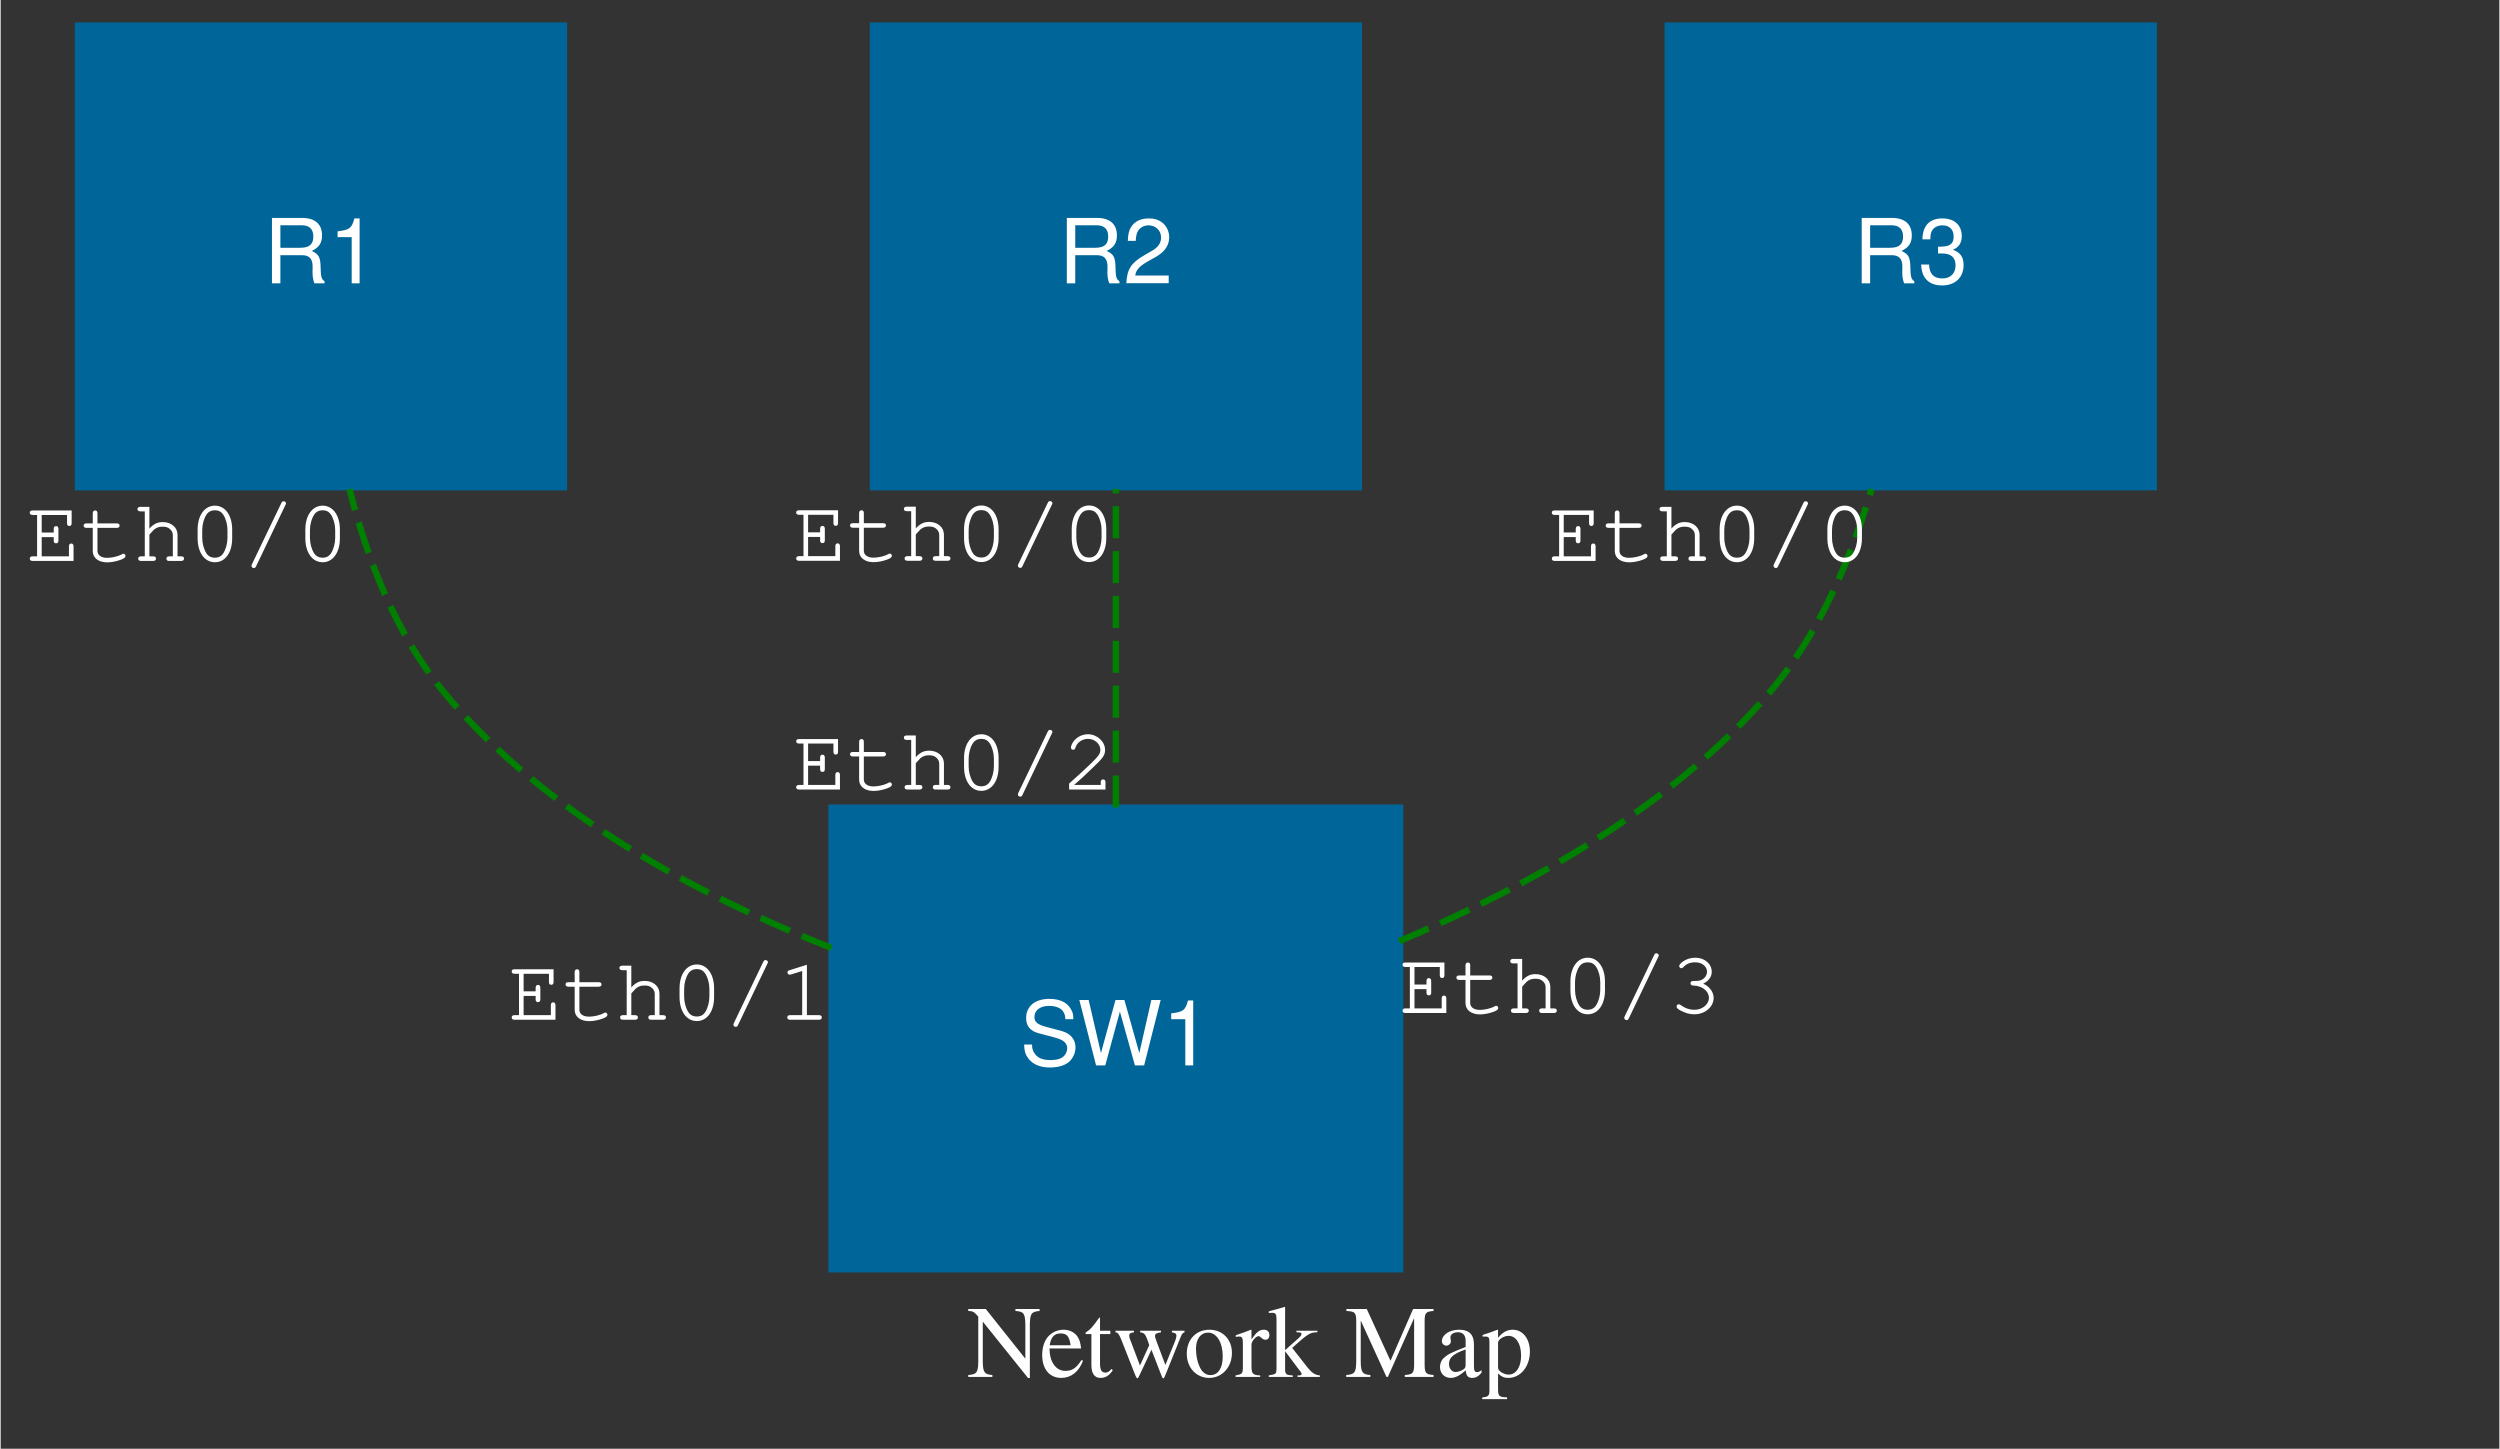
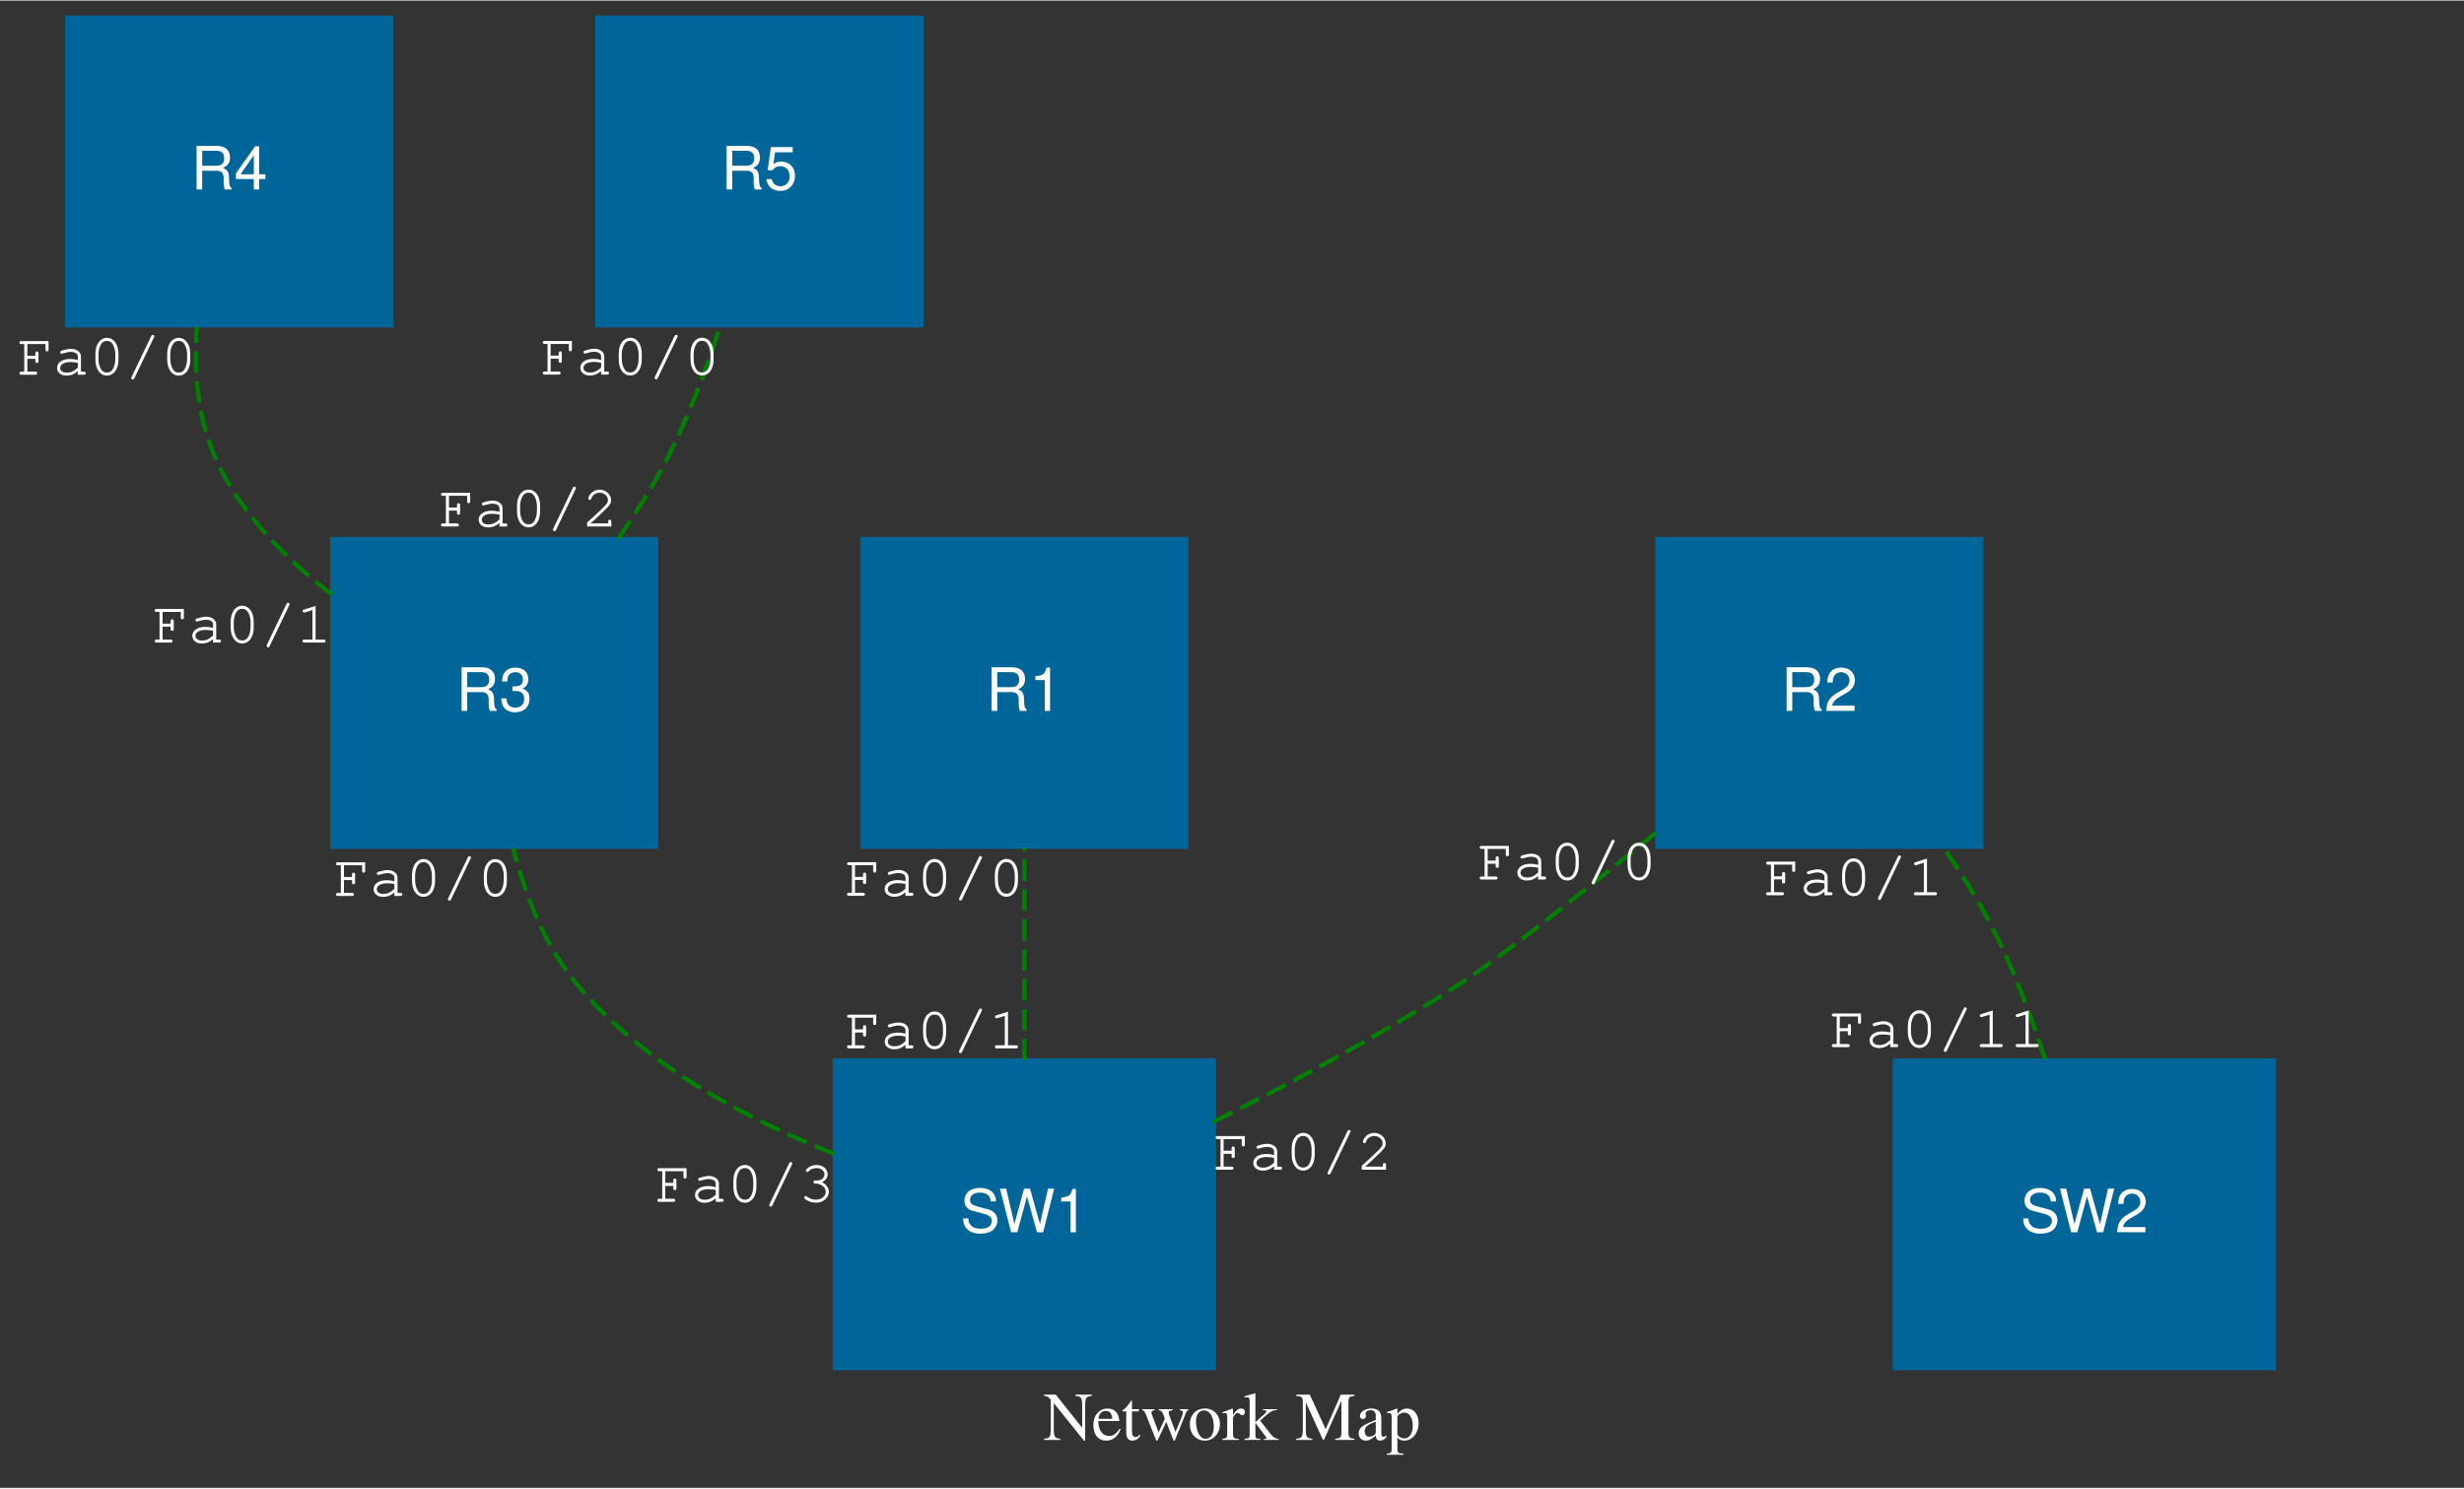
- <svg xmlns="http://www.w3.org/2000/svg" width="390pt" height="226pt" viewBox="0.00 0.00 389.78 226.00">
-   <g id="graph0" class="graph" transform="scale(1 1) rotate(0) translate(4 222)">
-     <polygon fill="#333333" stroke="none" points="-4,4 -4,-222 385.783,-222 385.783,4 -4,4" />
-     <text text-anchor="middle" x="190.892" y="-7.2" font-family="Times,serif" font-size="16.00" fill="white">Network Map</text>
+ <svg xmlns="http://www.w3.org/2000/svg" width="576pt" height="348pt" viewBox="0.00 0.00 576.46 348.00">
+   <g id="graph0" class="graph" transform="scale(1 1) rotate(0) translate(4 344)">
+     <polygon fill="#333333" stroke="none" points="-4,4 -4,-344 572.459,-344 572.459,4 -4,4" />
+     <text text-anchor="middle" x="284.229" y="-7.2" font-family="Times,serif" font-size="16.00" fill="white">Network Map</text>
    <g id="node1" class="node">
-       <polygon fill="#006699" stroke="#006699" points="214.305,-96 125.628,-96 125.628,-24 214.305,-24 214.305,-96" />
-       <text text-anchor="middle" x="169.967" y="-55.8" font-family="Helvetica,sans-Serif" font-size="14.00" fill="white">SW1</text>
+       <polygon fill="#006699" stroke="#006699" points="87.539,-340 11.746,-340 11.746,-268 87.539,-268 87.539,-340" />
+       <text text-anchor="middle" x="49.642" y="-299.8" font-family="Helvetica,sans-Serif" font-size="14.00" fill="white">R4</text>
    </g>
    <g id="node2" class="node">
-       <polygon fill="#006699" stroke="#006699" points="83.863,-218 8.07,-218 8.07,-146 83.863,-146 83.863,-218" />
-       <text text-anchor="middle" x="45.967" y="-177.8" font-family="Helvetica,sans-Serif" font-size="14.00" fill="white">R1</text>
+       <polygon fill="#006699" stroke="#006699" points="211.539,-340 135.746,-340 135.746,-268 211.539,-268 211.539,-340" />
+       <text text-anchor="middle" x="173.642" y="-299.8" font-family="Helvetica,sans-Serif" font-size="14.00" fill="white">R5</text>
+     </g>
+     <g id="node3" class="node">
+       <polygon fill="#006699" stroke="#006699" points="273.539,-218 197.746,-218 197.746,-146 273.539,-146 273.539,-218" />
+       <text text-anchor="middle" x="235.642" y="-177.8" font-family="Helvetica,sans-Serif" font-size="14.00" fill="white">R1</text>
+     </g>
+     <g id="node4" class="node">
+       <polygon fill="#006699" stroke="#006699" points="459.539,-218 383.746,-218 383.746,-146 459.539,-146 459.539,-218" />
+       <text text-anchor="middle" x="421.642" y="-177.8" font-family="Helvetica,sans-Serif" font-size="14.00" fill="white">R2</text>
+     </g>
+     <g id="node5" class="node">
+       <polygon fill="#006699" stroke="#006699" points="149.539,-218 73.746,-218 73.746,-146 149.539,-146 149.539,-218" />
+       <text text-anchor="middle" x="111.642" y="-177.8" font-family="Helvetica,sans-Serif" font-size="14.00" fill="white">R3</text>
+     </g>
+     <g id="edge5" class="edge">
+       <path fill="none" stroke="green" stroke-dasharray="5,2" d="M73.657,-204.978C62.973,-213.228 52.679,-223.653 46.826,-236 42.238,-245.678 41.311,-257.054 42.007,-267.656" />
+       <text text-anchor="middle" x="98.051" y="-238.8" font-family="Courier,monospace" font-size="14.00" fill="white">            </text>
+       <text text-anchor="middle" x="21.003" y="-256.456" font-family="Courier,monospace" font-size="14.00" fill="white">Fa0/0</text>
+       <text text-anchor="middle" x="52.653" y="-193.778" font-family="Courier,monospace" font-size="14.00" fill="white">Fa0/1</text>
+     </g>
+     <g id="edge3" class="edge">
+       <path fill="none" stroke="green" stroke-dasharray="5,2" d="M140.648,-218.145C144.666,-223.909 148.49,-229.973 151.642,-236 156.806,-245.872 161.078,-257.192 164.441,-267.683" />
+       <text text-anchor="middle" x="208.051" y="-238.8" font-family="Courier,monospace" font-size="14.00" fill="white">            </text>
+       <text text-anchor="middle" x="143.437" y="-256.483" font-family="Courier,monospace" font-size="14.00" fill="white">Fa0/0</text>
+       <text text-anchor="middle" x="119.644" y="-220.945" font-family="Courier,monospace" font-size="14.00" fill="white">Fa0/2</text>
+     </g>
+     <g id="node6" class="node">
+       <polygon fill="#006699" stroke="#006699" points="279.981,-96 191.304,-96 191.304,-24 279.981,-24 279.981,-96" />
+       <text text-anchor="middle" x="235.642" y="-55.8" font-family="Helvetica,sans-Serif" font-size="14.00" fill="white">SW1</text>
+     </g>
+     <g id="edge1" class="edge">
+       <path fill="none" stroke="green" stroke-dasharray="5,2" d="M235.642,-96.032C235.642,-111.666 235.642,-130.053 235.642,-145.717" />
+       <text text-anchor="middle" x="286.051" y="-116.8" font-family="Courier,monospace" font-size="14.00" fill="white">            </text>
+       <text text-anchor="middle" x="214.639" y="-134.517" font-family="Courier,monospace" font-size="14.00" fill="white">Fa0/0</text>
+       <text text-anchor="middle" x="214.639" y="-98.832" font-family="Courier,monospace" font-size="14.00" fill="white">Fa0/1</text>
+     </g>
+     <g id="edge4" class="edge">
+       <path fill="none" stroke="green" stroke-dasharray="5,2" d="M279.872,-81.633C298.204,-90.78 319.403,-102.148 337.642,-114 347.027,-120.099 366.071,-135.201 383.656,-149.527" />
+       <text text-anchor="middle" x="407.051" y="-116.8" font-family="Courier,monospace" font-size="14.00" fill="white">            </text>
+       <text text-anchor="middle" x="362.653" y="-138.327" font-family="Courier,monospace" font-size="14.00" fill="white">Fa0/0</text>
+       <text text-anchor="middle" x="300.876" y="-70.433" font-family="Courier,monospace" font-size="14.00" fill="white">Fa0/2</text>
+     </g>
+     <g id="edge6" class="edge">
+       <path fill="none" stroke="green" stroke-dasharray="5,2" d="M191.263,-74.117C170.221,-82.422 146.351,-95.218 130.826,-114 123.426,-122.953 118.878,-134.613 116.084,-145.691" />
+       <text text-anchor="middle" x="182.051" y="-116.8" font-family="Courier,monospace" font-size="14.00" fill="white">            </text>
+       <text text-anchor="middle" x="95.08" y="-134.491" font-family="Courier,monospace" font-size="14.00" fill="white">Fa0/0</text>
+       <text text-anchor="middle" x="170.26" y="-62.916" font-family="Courier,monospace" font-size="14.00" fill="white">Fa0/3</text>
+     </g>
+     <g id="node7" class="node">
+       <polygon fill="#006699" stroke="#006699" points="527.981,-96 439.304,-96 439.304,-24 527.981,-24 527.981,-96" />
+       <text text-anchor="middle" x="483.642" y="-55.8" font-family="Helvetica,sans-Serif" font-size="14.00" fill="white">SW2</text>
    </g>
    <g id="edge2" class="edge">
-       <path fill="none" stroke="green" stroke-dasharray="5,2" d="M125.587,-74.117C104.546,-82.422 80.675,-95.218 65.15,-114 57.75,-122.953 53.202,-134.613 50.408,-145.691" />
-       <text text-anchor="middle" x="116.375" y="-116.8" font-family="Courier,monospace" font-size="14.00" fill="white">            </text>
-       <text text-anchor="middle" x="25.204" y="-134.491" font-family="Courier,monospace" font-size="14.00" fill="white">Eth0/0</text>
-       <text text-anchor="middle" x="100.383" y="-62.916" font-family="Courier,monospace" font-size="14.00" fill="white">Eth0/1</text>
-     </g>
-     <g id="node3" class="node">
-       <polygon fill="#006699" stroke="#006699" points="207.863,-218 132.07,-218 132.07,-146 207.863,-146 207.863,-218" />
-       <text text-anchor="middle" x="169.967" y="-177.8" font-family="Helvetica,sans-Serif" font-size="14.00" fill="white">R2</text>
-     </g>
-     <g id="edge1" class="edge">
-       <path fill="none" stroke="green" stroke-dasharray="5,2" d="M169.967,-96.032C169.967,-111.666 169.967,-130.053 169.967,-145.717" />
-       <text text-anchor="middle" x="220.375" y="-116.8" font-family="Courier,monospace" font-size="14.00" fill="white">            </text>
-       <text text-anchor="middle" x="144.763" y="-134.517" font-family="Courier,monospace" font-size="14.00" fill="white">Eth0/0</text>
-       <text text-anchor="middle" x="144.763" y="-98.832" font-family="Courier,monospace" font-size="14.00" fill="white">Eth0/2</text>
-     </g>
-     <g id="node4" class="node">
-       <polygon fill="#006699" stroke="#006699" points="331.863,-218 256.07,-218 256.07,-146 331.863,-146 331.863,-218" />
-       <text text-anchor="middle" x="293.967" y="-177.8" font-family="Helvetica,sans-Serif" font-size="14.00" fill="white">R3</text>
-     </g>
-     <g id="edge3" class="edge">
-       <path fill="none" stroke="green" stroke-dasharray="5,2" d="M214.151,-75.172C234.241,-83.609 256.846,-96.209 271.967,-114 279.578,-122.956 284.575,-134.617 287.847,-145.694" />
-       <text text-anchor="middle" x="331.375" y="-116.8" font-family="Courier,monospace" font-size="14.00" fill="white">            </text>
-       <text text-anchor="middle" x="262.643" y="-134.494" font-family="Courier,monospace" font-size="14.00" fill="white">Eth0/0</text>
-       <text text-anchor="middle" x="239.356" y="-63.972" font-family="Courier,monospace" font-size="14.00" fill="white">Eth0/3</text>
+       <path fill="none" stroke="green" stroke-dasharray="5,2" d="M474.441,-96.317C471.078,-106.808 466.806,-118.128 461.642,-128 458.49,-134.027 454.666,-140.091 450.648,-145.855" />
+       <text text-anchor="middle" x="518.051" y="-116.8" font-family="Courier,monospace" font-size="14.00" fill="white">            </text>
+       <text text-anchor="middle" x="429.644" y="-134.655" font-family="Courier,monospace" font-size="14.00" fill="white">Fa0/1</text>
+       <text text-anchor="middle" x="449.237" y="-99.117" font-family="Courier,monospace" font-size="14.00" fill="white">Fa0/11</text>
    </g>
  </g>
</svg>
